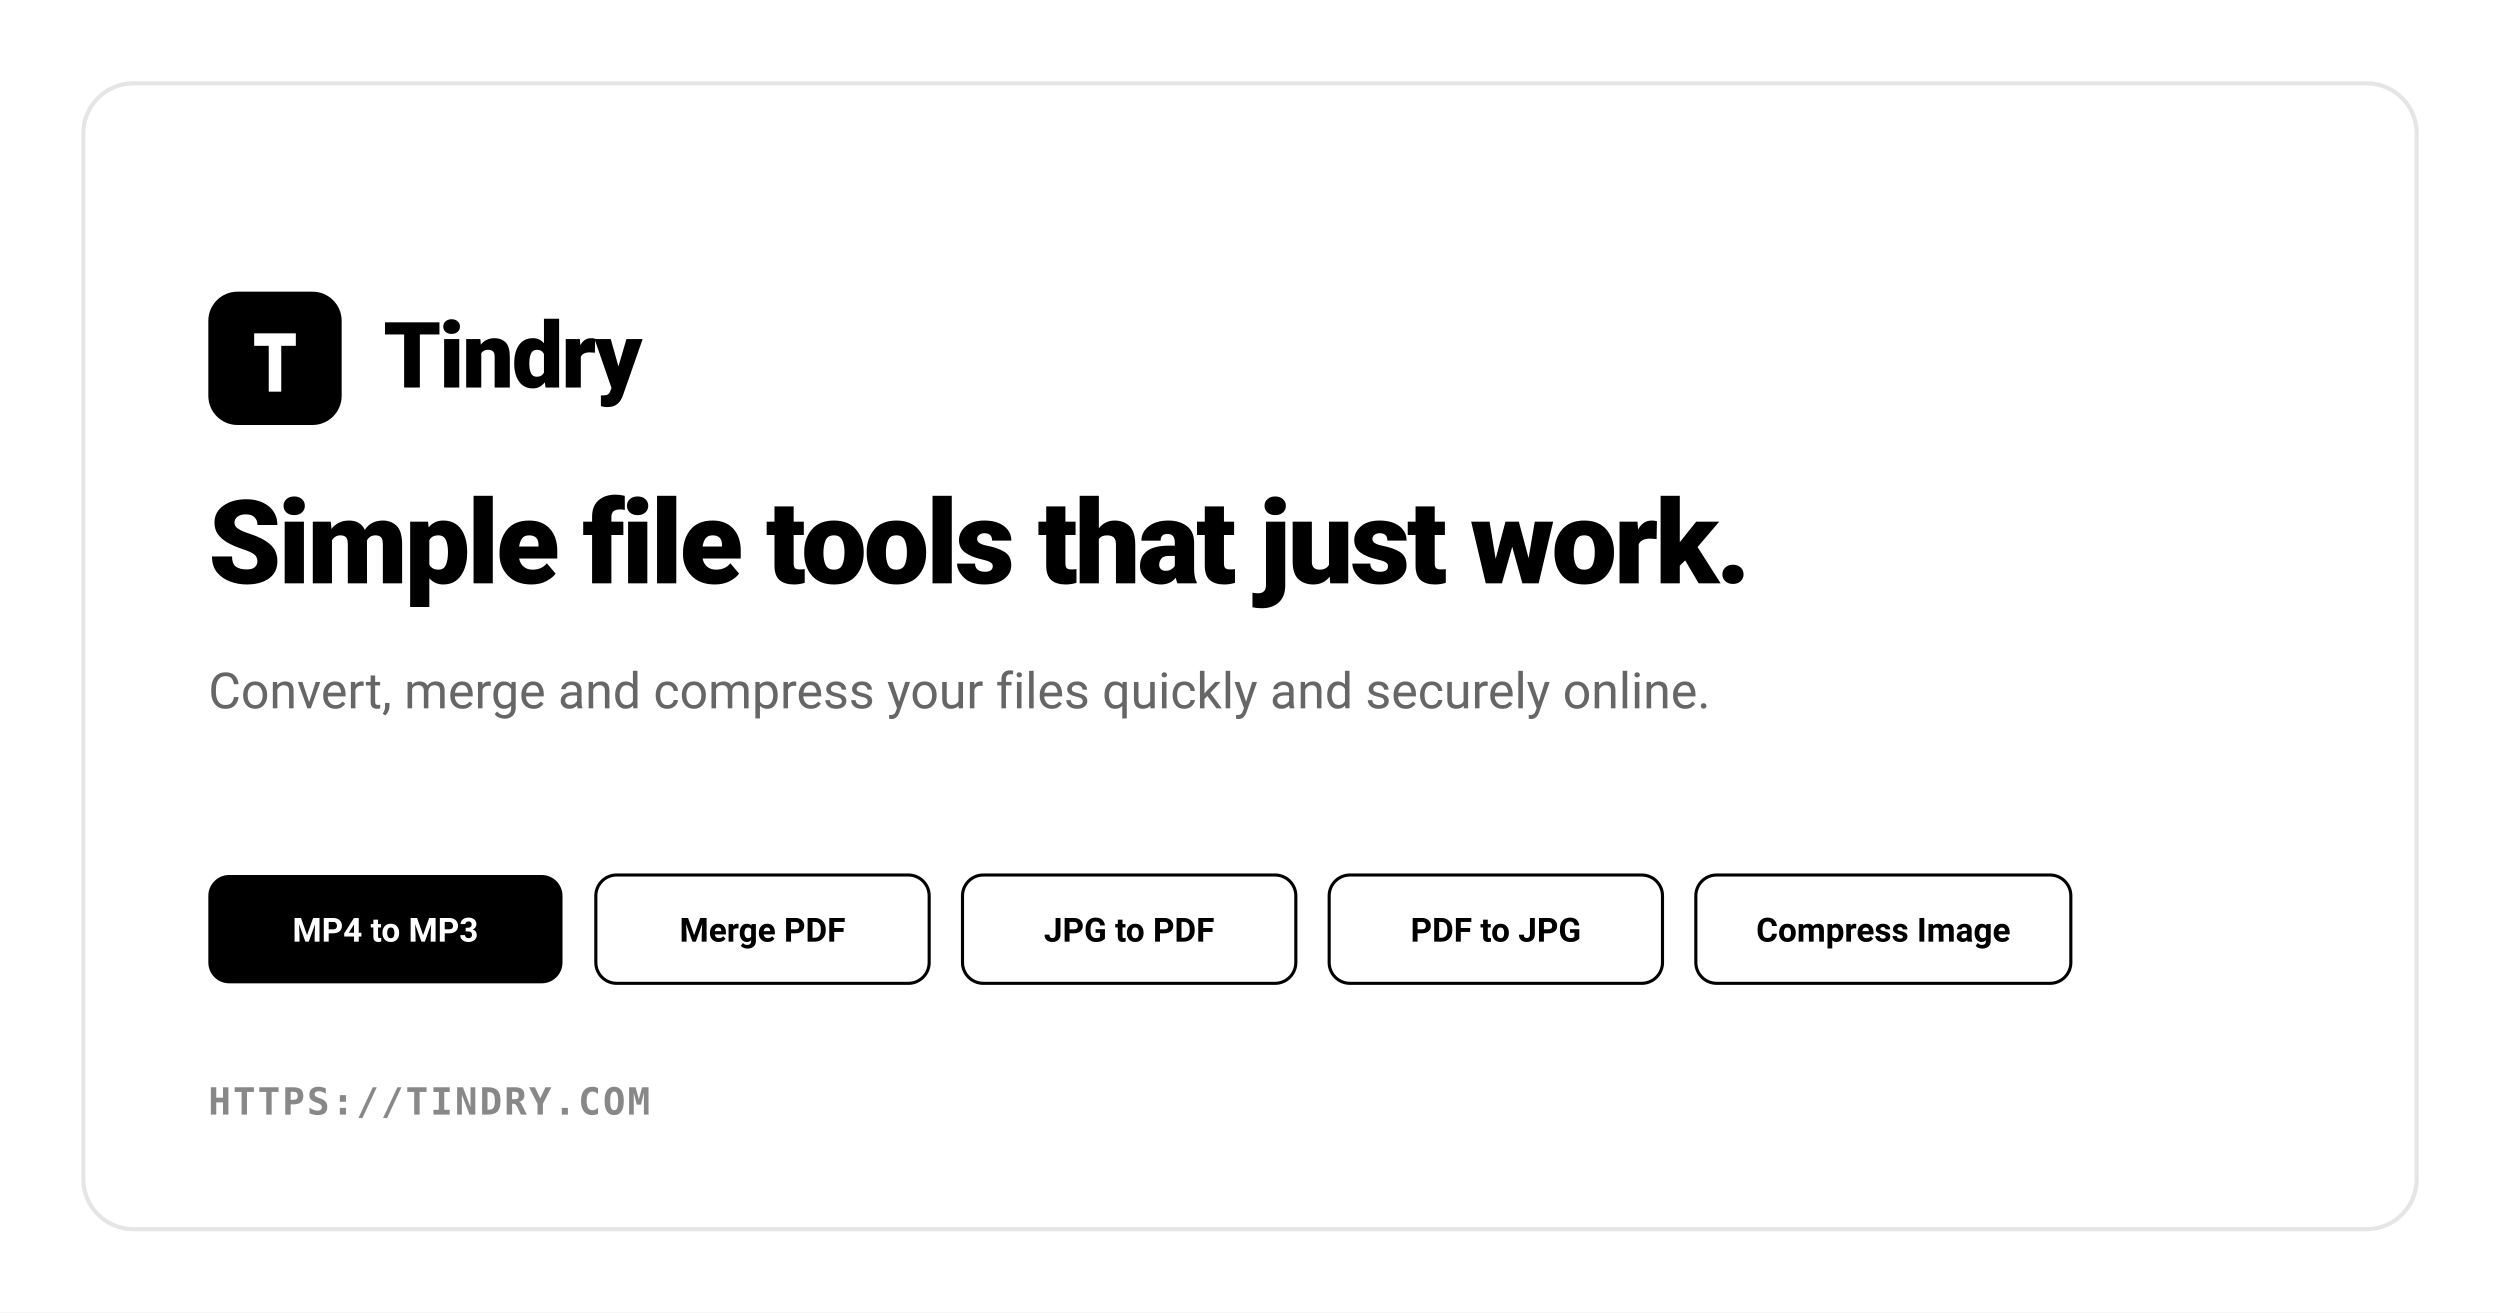
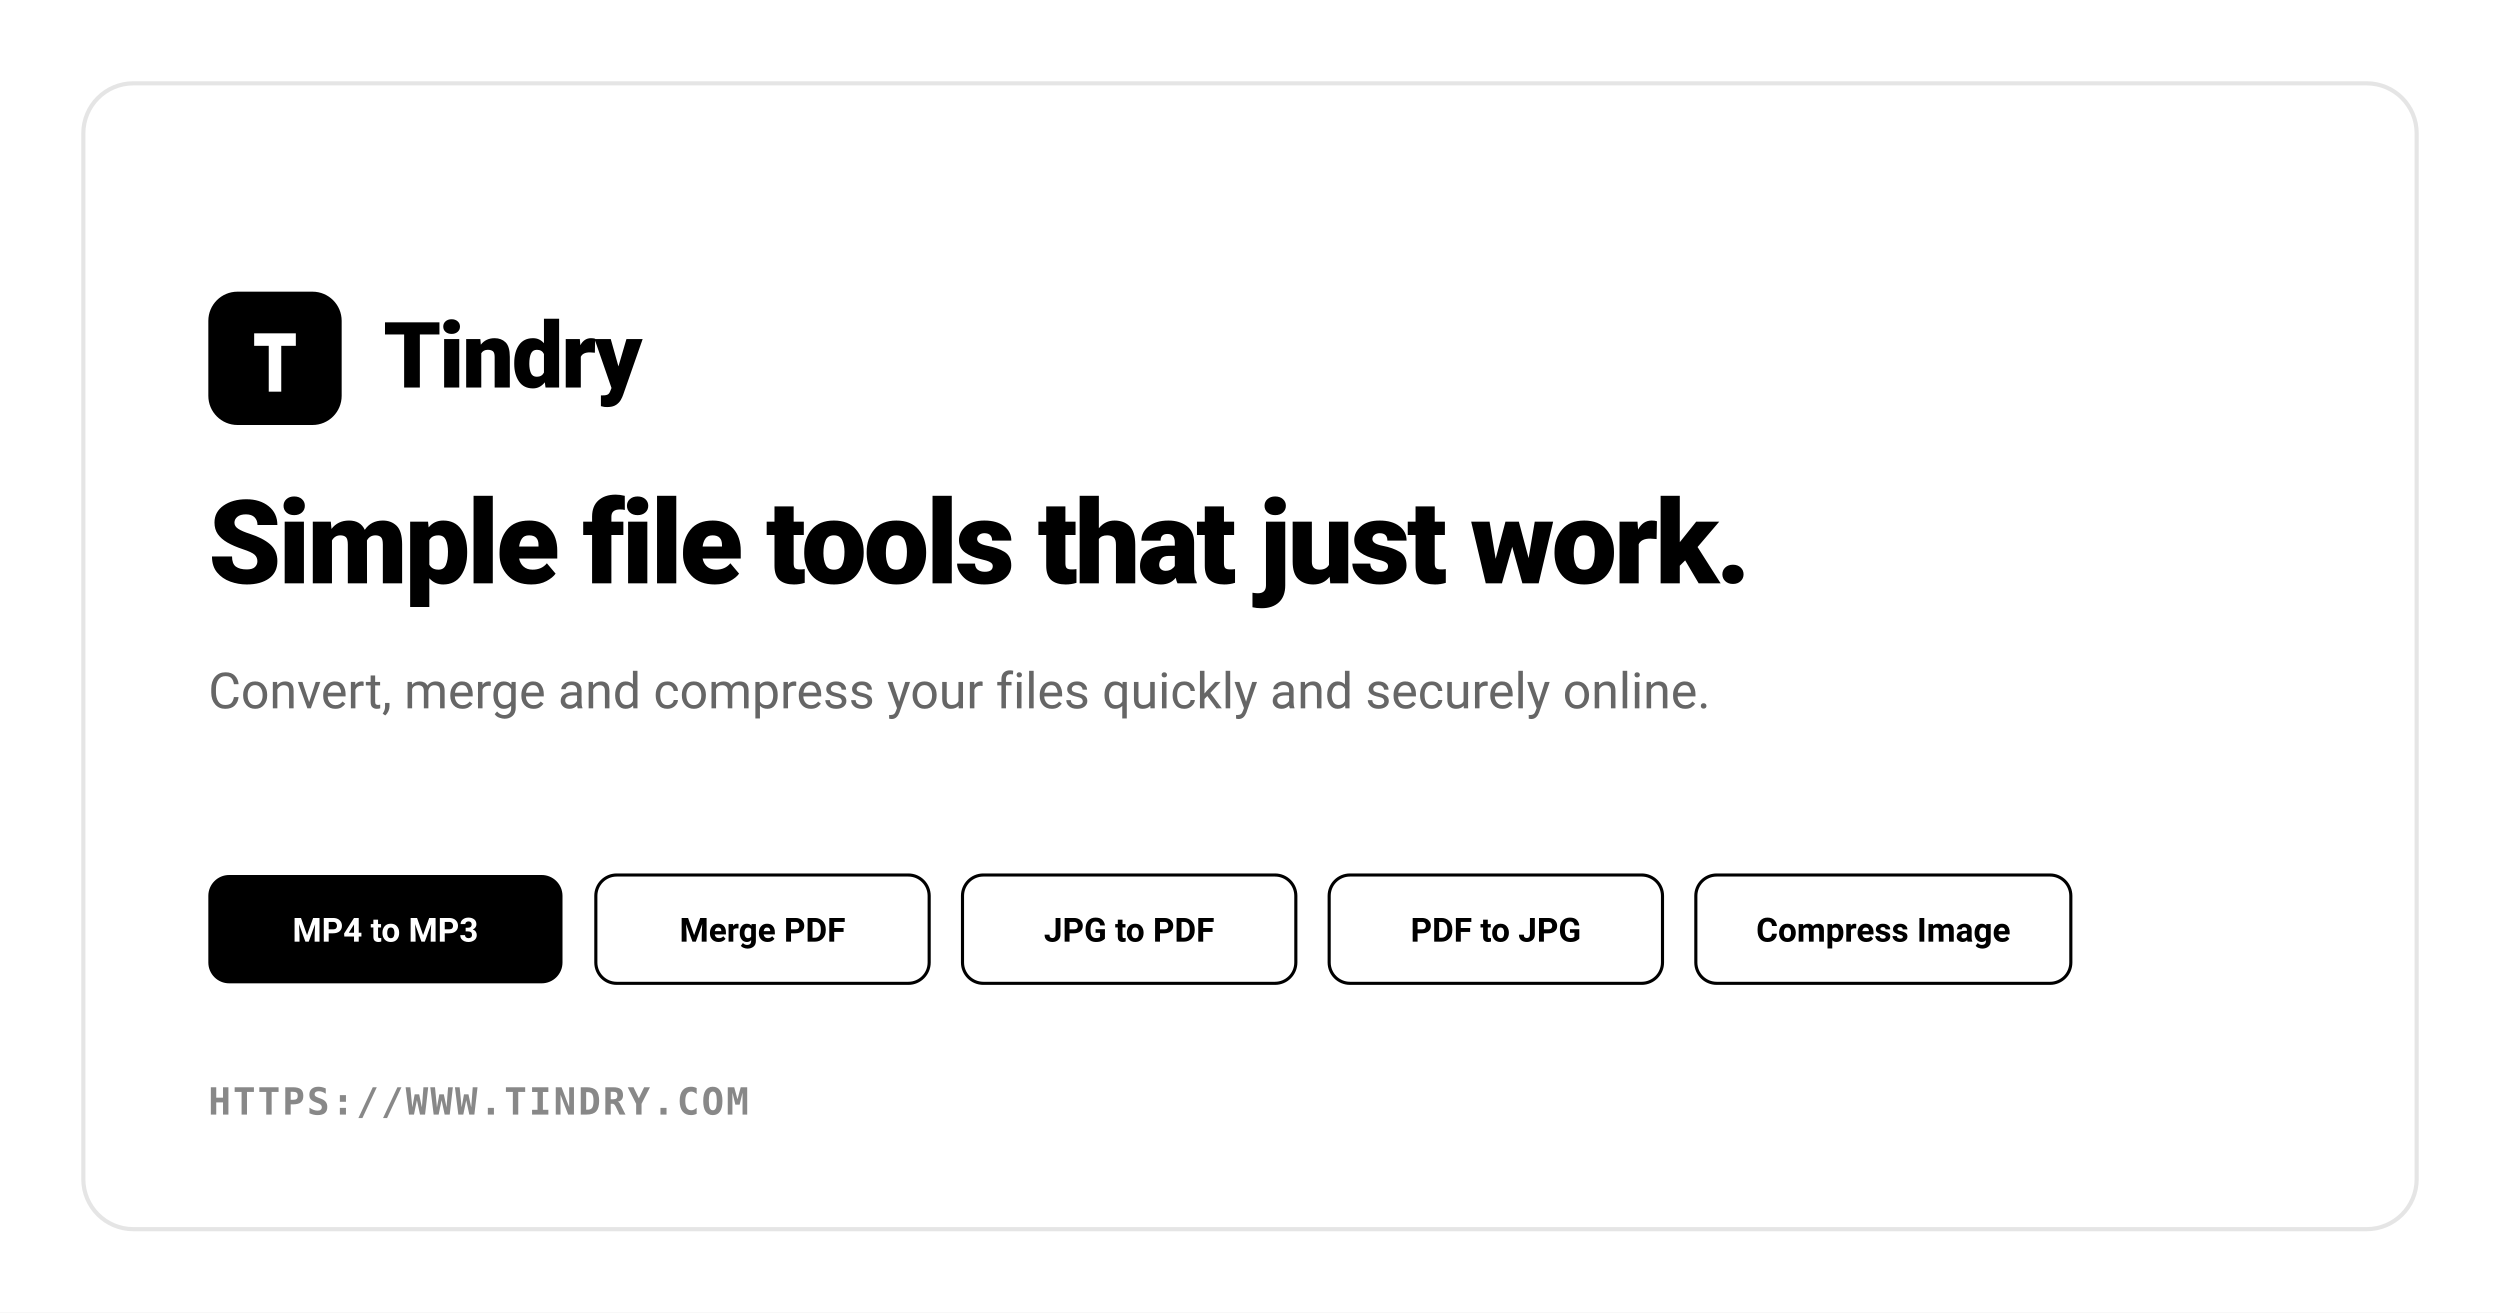
<svg xmlns="http://www.w3.org/2000/svg" viewBox="0 0 1200 630" width="1200" height="630">
  <rect width="1200" height="630" fill="#ffffff" />
  <rect x="40" y="40" width="1120" height="550" rx="24" fill="none" stroke="#e5e5e5" stroke-width="2" />
  <g transform="translate(100, 140)">
    <rect x="0" y="0" width="64" height="64" rx="14" fill="#000000" />
    <path d="M22 20h20v6H35v22h-6V26h-7z" fill="#ffffff" />
    <text x="84" y="46" font-family="-apple-system, BlinkMacSystemFont, 'Segoe UI', Roboto, sans-serif" font-size="44" font-weight="800" fill="#000000" letter-spacing="-1">Tindry</text>
  </g>
  <text x="100" y="280" font-family="-apple-system, BlinkMacSystemFont, 'Segoe UI', Roboto, sans-serif" font-size="56" font-weight="800" fill="#000000" letter-spacing="-1.5">
    Simple file tools that just work.
  </text>
  <text x="100" y="340" font-family="-apple-system, BlinkMacSystemFont, 'Segoe UI', Roboto, sans-serif" font-size="24" font-weight="400" fill="#666666">
    Convert, merge and compress your files quickly and securely online.
  </text>
  <g transform="translate(100, 420)">
    <rect x="0" y="0" width="170" height="52" rx="10" fill="#000000" />
    <text x="85" y="32" font-family="-apple-system, BlinkMacSystemFont, 'Segoe UI', Roboto, sans-serif" font-size="16" font-weight="600" fill="#ffffff" text-anchor="middle">MP4 to MP3</text>
    <rect x="186" y="0" width="160" height="52" rx="10" fill="#ffffff" stroke="#000000" stroke-width="1.5" />
    <text x="266" y="32" font-family="-apple-system, BlinkMacSystemFont, 'Segoe UI', Roboto, sans-serif" font-size="16" font-weight="600" fill="#000000" text-anchor="middle">Merge PDF</text>
    <rect x="362" y="0" width="160" height="52" rx="10" fill="#ffffff" stroke="#000000" stroke-width="1.5" />
    <text x="442" y="32" font-family="-apple-system, BlinkMacSystemFont, 'Segoe UI', Roboto, sans-serif" font-size="16" font-weight="600" fill="#000000" text-anchor="middle">JPG to PDF</text>
    <rect x="538" y="0" width="160" height="52" rx="10" fill="#ffffff" stroke="#000000" stroke-width="1.5" />
    <text x="618" y="32" font-family="-apple-system, BlinkMacSystemFont, 'Segoe UI', Roboto, sans-serif" font-size="16" font-weight="600" fill="#000000" text-anchor="middle">PDF to JPG</text>
    <rect x="714" y="0" width="180" height="52" rx="10" fill="#ffffff" stroke="#000000" stroke-width="1.5" />
    <text x="804" y="32" font-family="-apple-system, BlinkMacSystemFont, 'Segoe UI', Roboto, sans-serif" font-size="16" font-weight="600" fill="#000000" text-anchor="middle">Compress Image</text>
  </g>
  <text x="100" y="535" font-family="monospace" font-size="18" font-weight="600" fill="#888888" letter-spacing="1">
-     HTTPS://TINDRY.COM
+     HTTPS://WWW.TINDRY.COM
  </text>
</svg>
